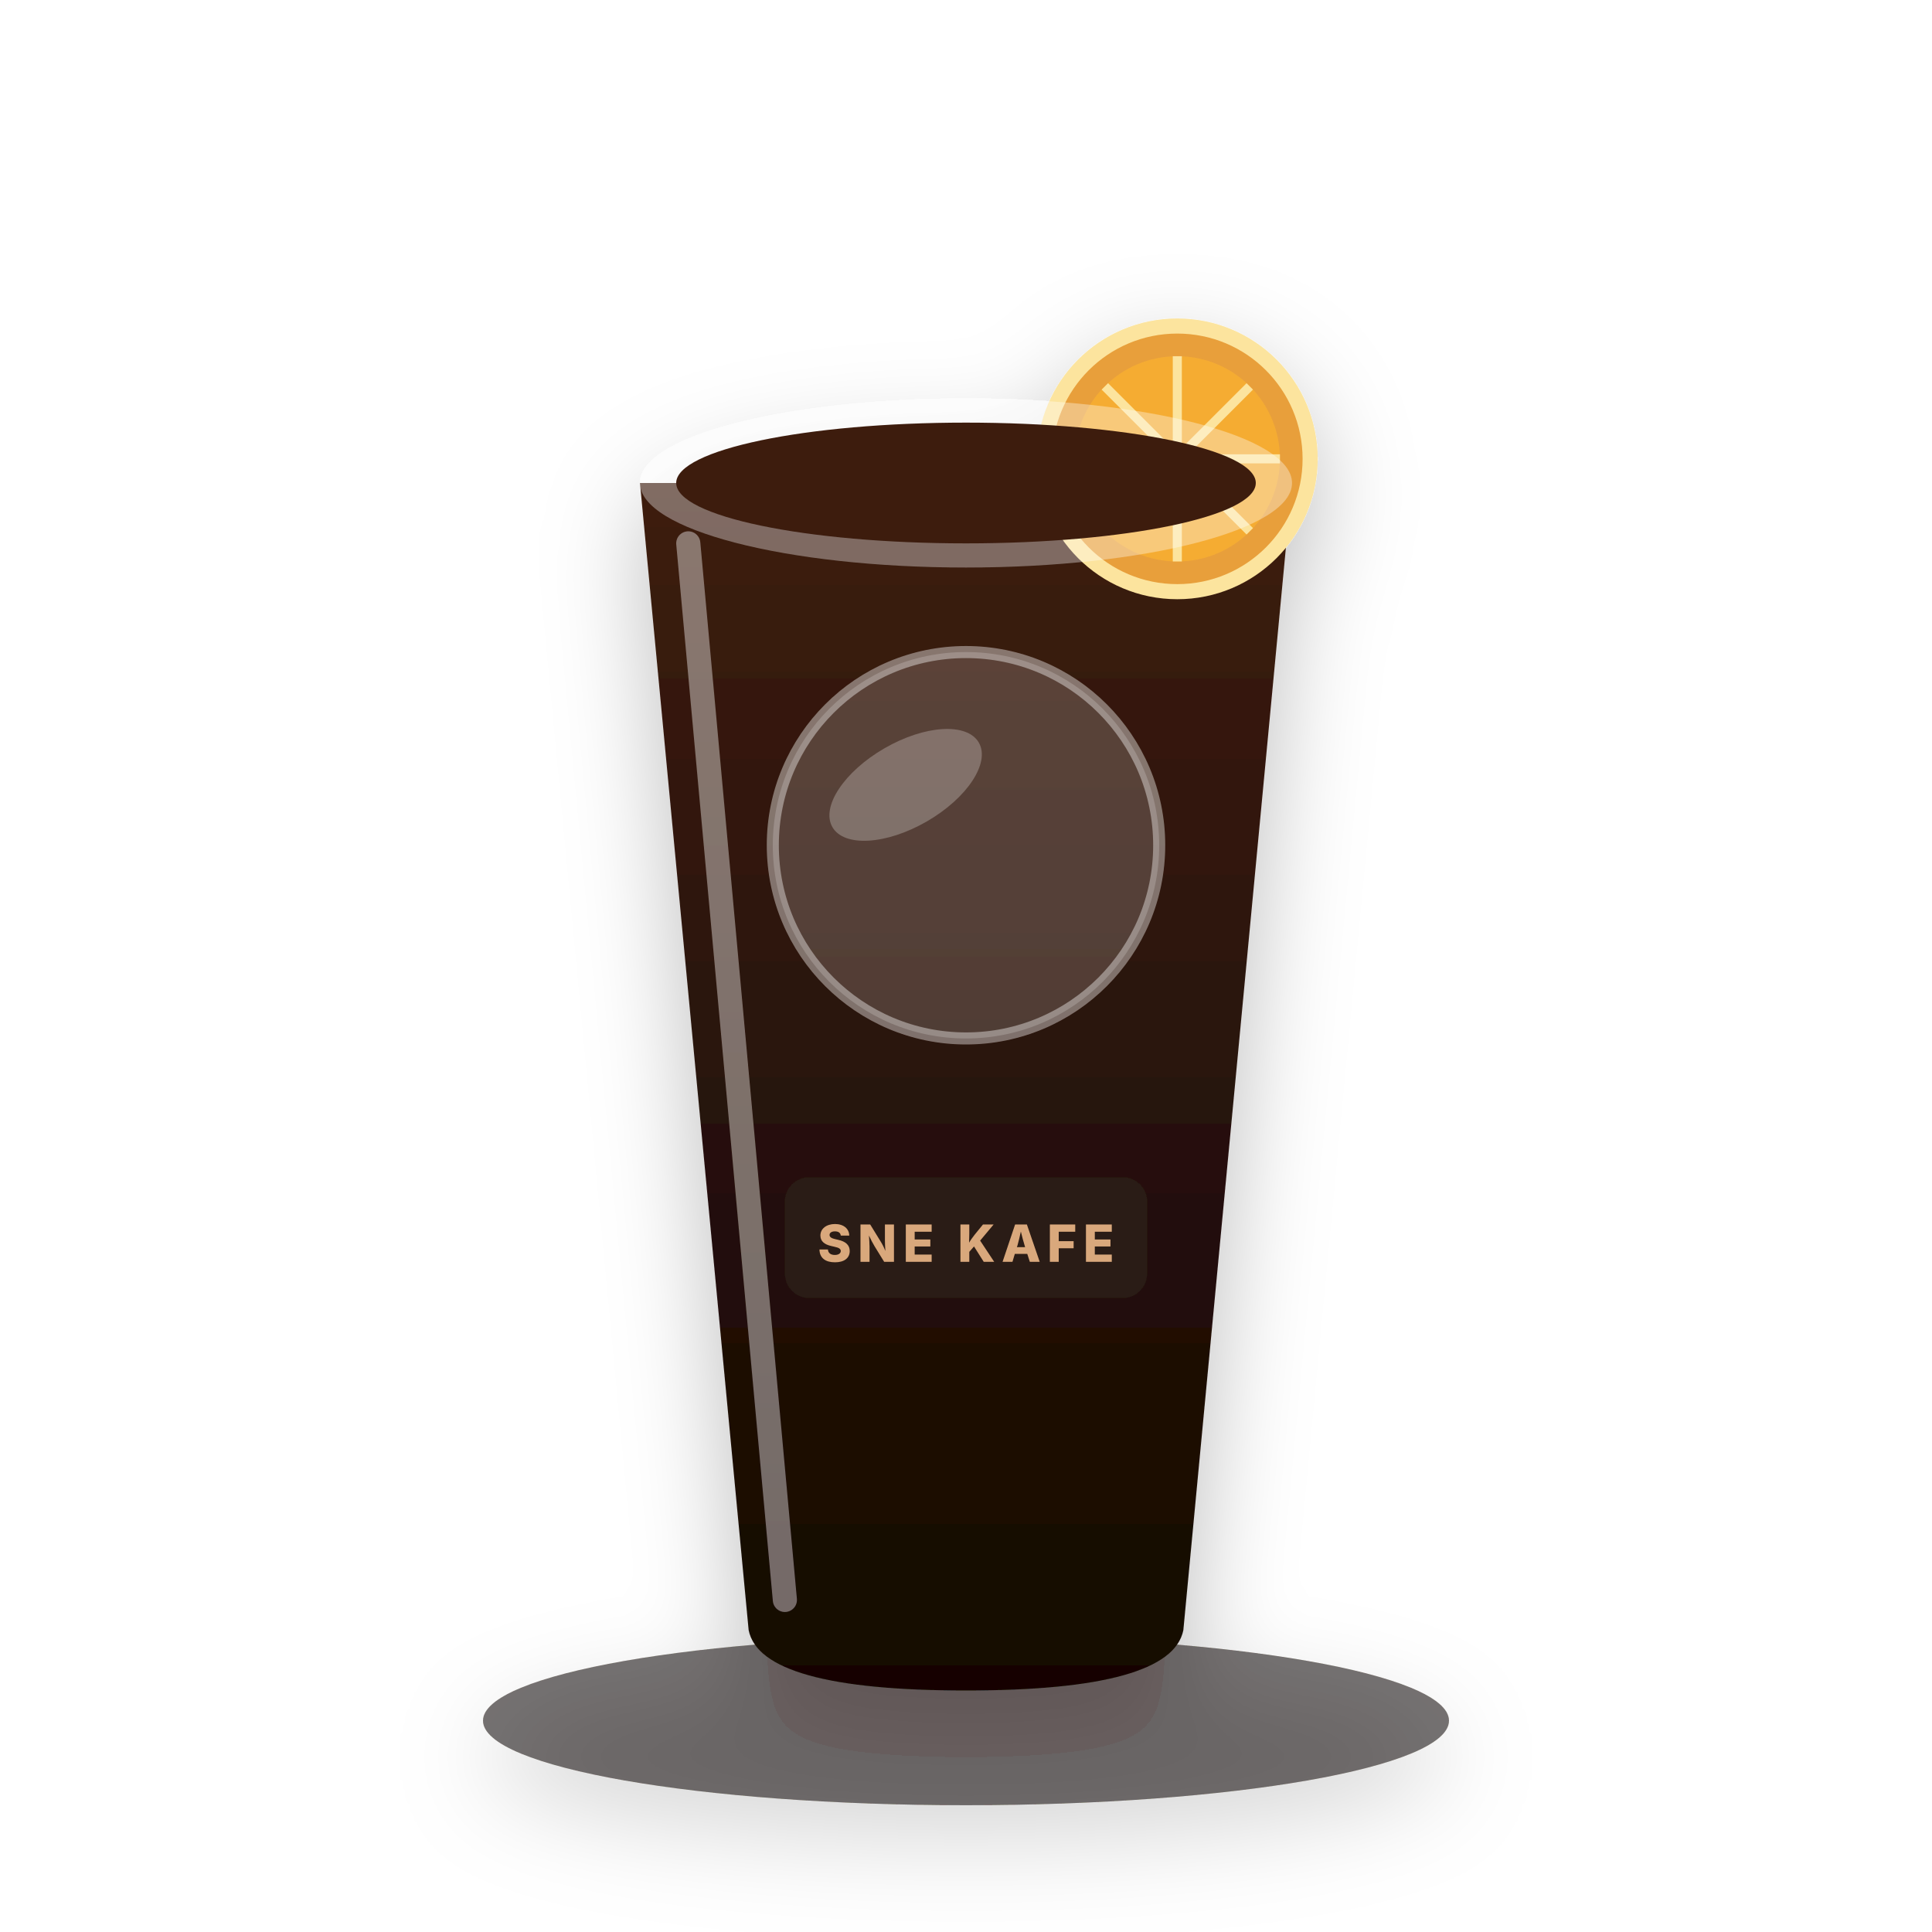
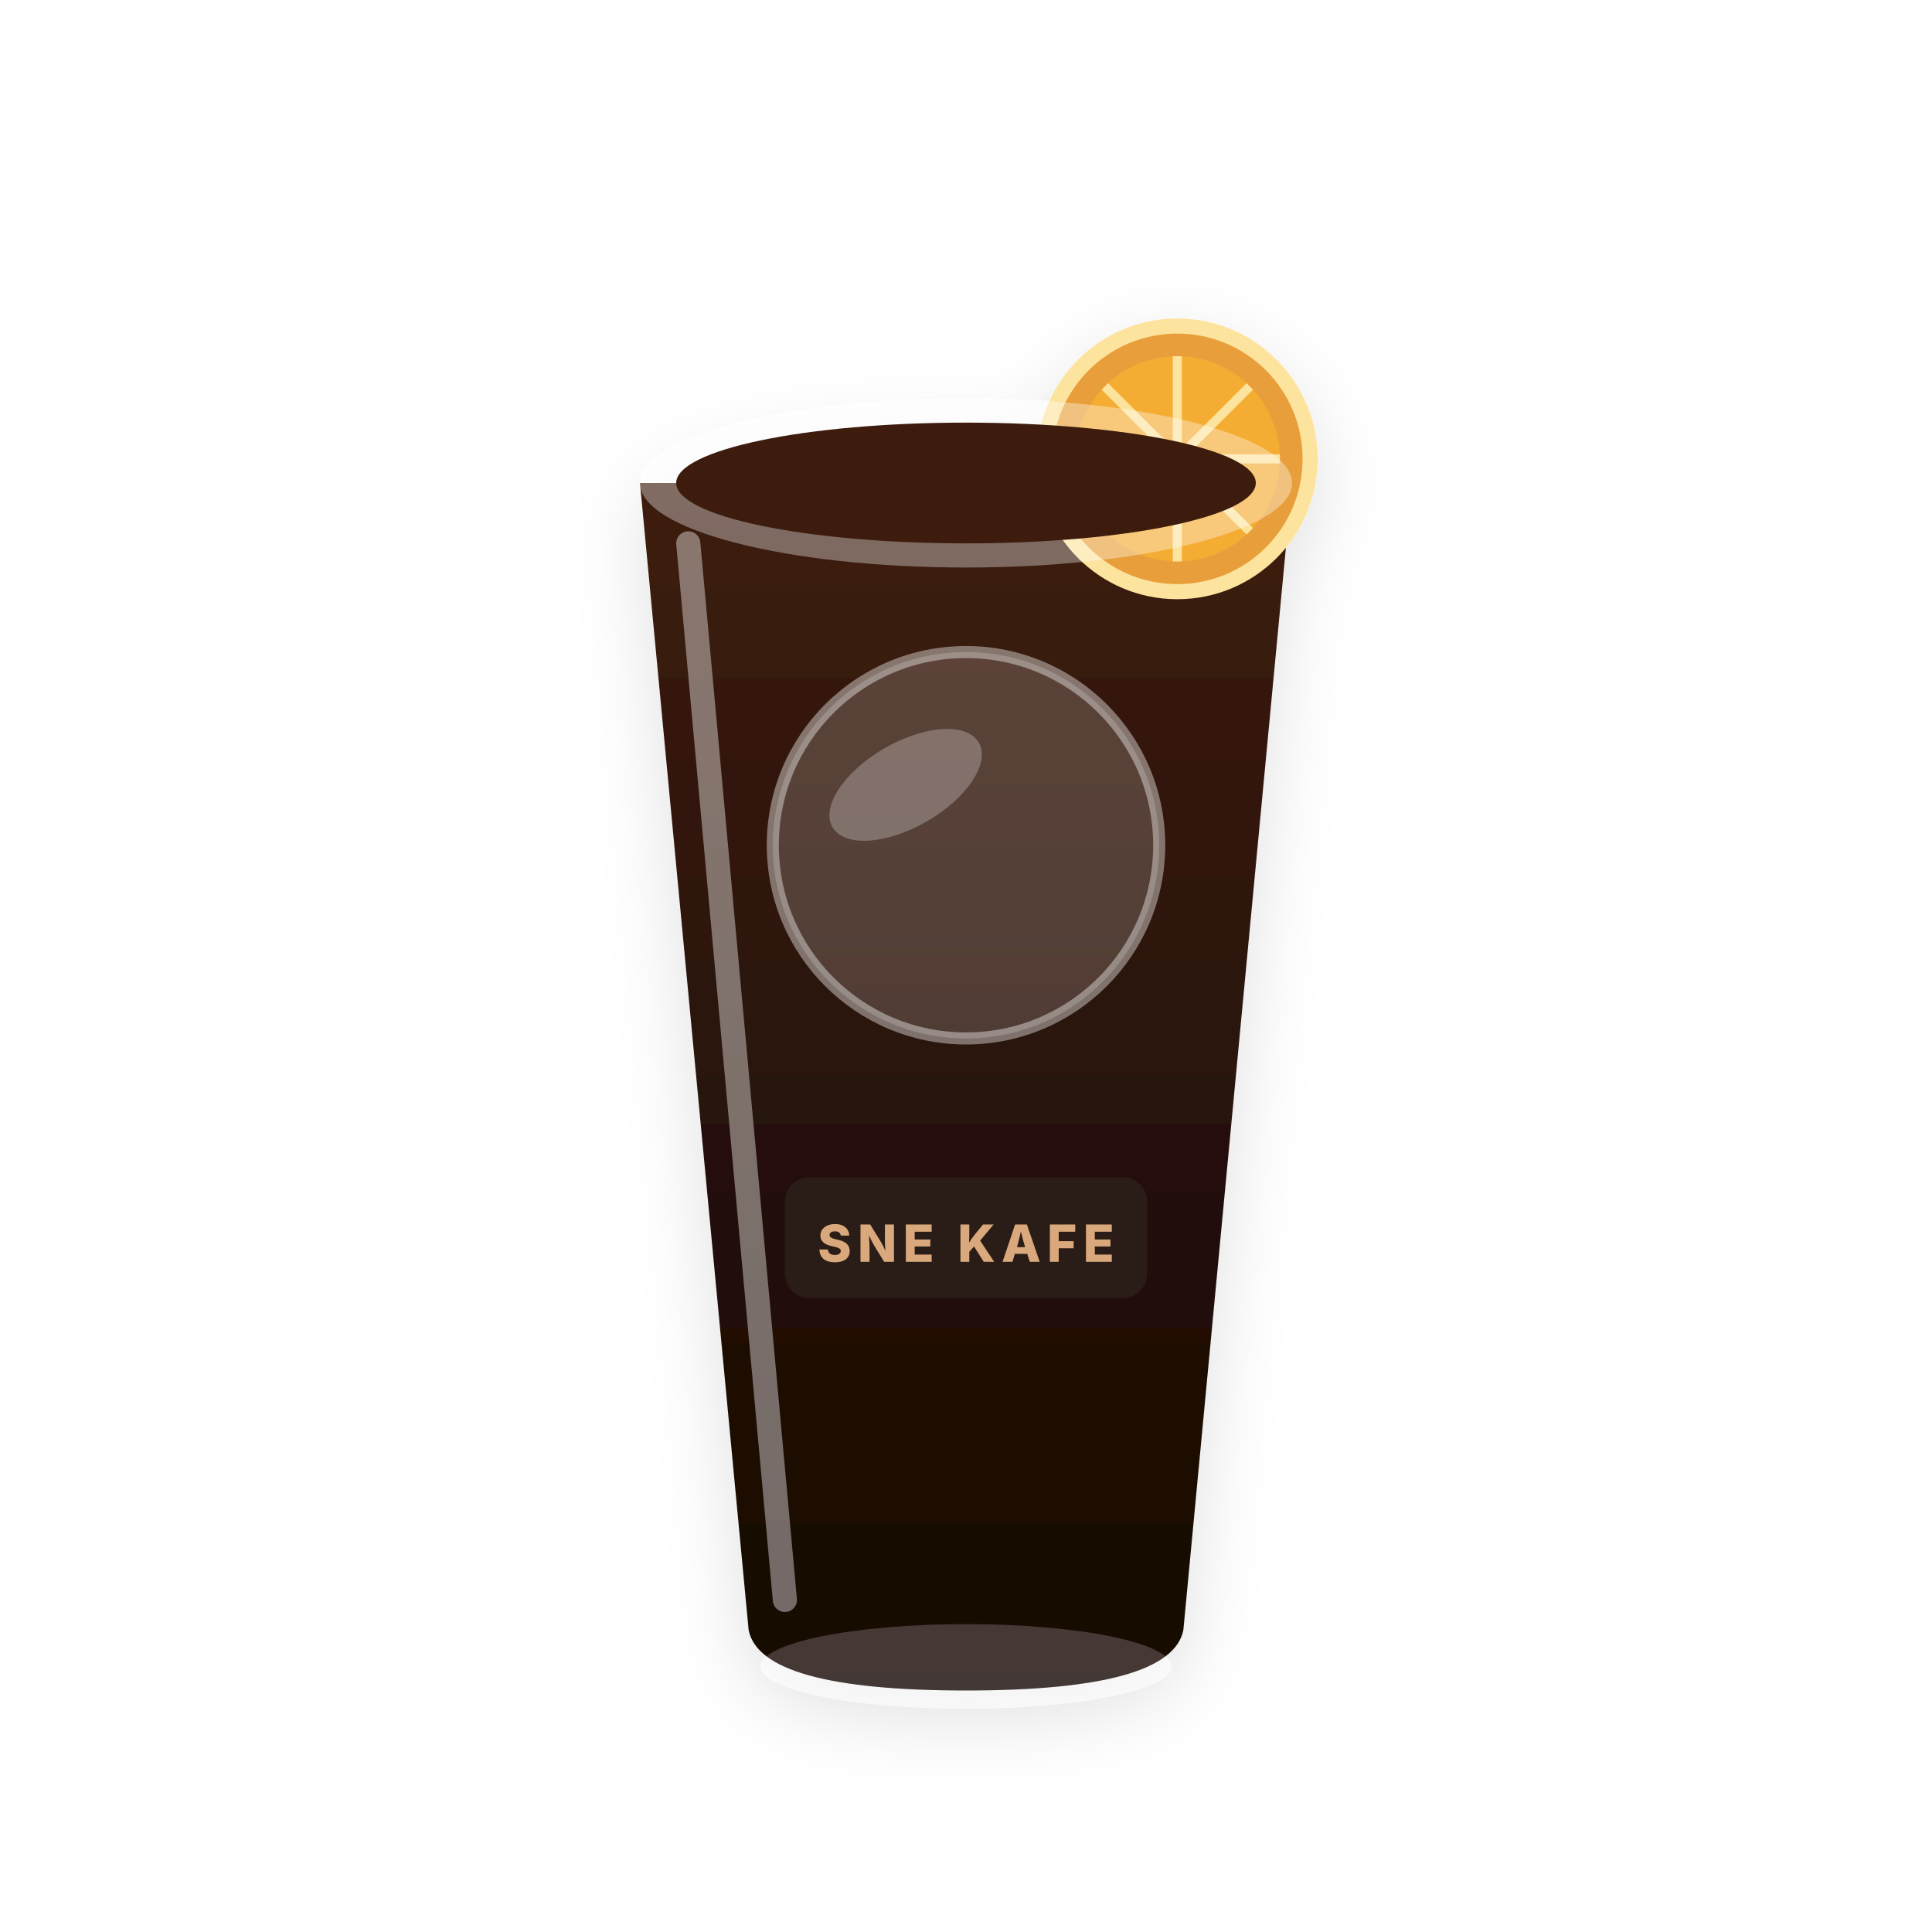
<svg xmlns="http://www.w3.org/2000/svg" viewBox="0 0 320 320" fill="none">
  <defs>
    <linearGradient id="coldBrewGrad" x1="0%" y1="0%" x2="0%" y2="100%">
      <stop offset="0%" stop-color="#3D1D0F" />
      <stop offset="60%" stop-color="#241008" />
      <stop offset="100%" stop-color="#140602" />
    </linearGradient>
-     <filter id="cbShadow" x="-20%" y="-20%" width="140%" height="140%">
-       <feDropShadow dx="0" dy="6" stdDeviation="8" flood-color="#000000" flood-opacity="0.25" />
+     <filter id="cbShadow" x="-10%" y="-10%" width="120%" height="120%">
+       <feDropShadow dx="0" dy="4" stdDeviation="6" flood-color="#000000" flood-opacity="0.12" />
    </filter>
  </defs>
  <g filter="url(#cbShadow)">
-     <ellipse cx="160" cy="285" rx="80" ry="14" fill="#1C120C" opacity="0.6" />
    <path d="M106 80 L124 270 Q126 280 160 280 Q194 280 196 270 L214 80 Z" fill="url(#coldBrewGrad)" />
+     <ellipse cx="160" cy="276" rx="34" ry="7" fill="rgba(255,255,255,0.2)" />
    <circle cx="160" cy="140" r="32" fill="rgba(255,255,255,0.18)" stroke="rgba(255,255,255,0.4)" stroke-width="2" />
    <ellipse cx="150" cy="130" rx="14" ry="7" fill="rgba(255,255,255,0.25)" transform="rotate(-30 150 130)" />
    <path d="M114 90 L130 265" stroke="rgba(255,255,255,0.4)" stroke-width="4" stroke-linecap="round" />
    <circle cx="195" cy="76" r="22" fill="#E89F3B" stroke="#FCE49E" stroke-width="2.5" />
    <circle cx="195" cy="76" r="17" fill="#F5AC33" />
    <path d="M195 59 L195 93 M178 76 L212 76 M183 64 L207 88 M183 88 L207 64" stroke="#FCE49E" stroke-width="1.5" />
    <ellipse cx="160" cy="80" rx="54" ry="14" fill="rgba(255,255,255,0.35)" />
    <ellipse cx="160" cy="80" rx="48" ry="10" fill="#3D1D0F" />
    <rect x="130" y="195" width="60" height="20" rx="4" fill="rgba(43, 29, 22, 0.85)" />
    <text x="160" y="209" font-family="'Inter', sans-serif" font-weight="800" font-size="8.5" fill="#D9A87C" text-anchor="middle" letter-spacing="1">SNE KAFE</text>
  </g>
</svg>
